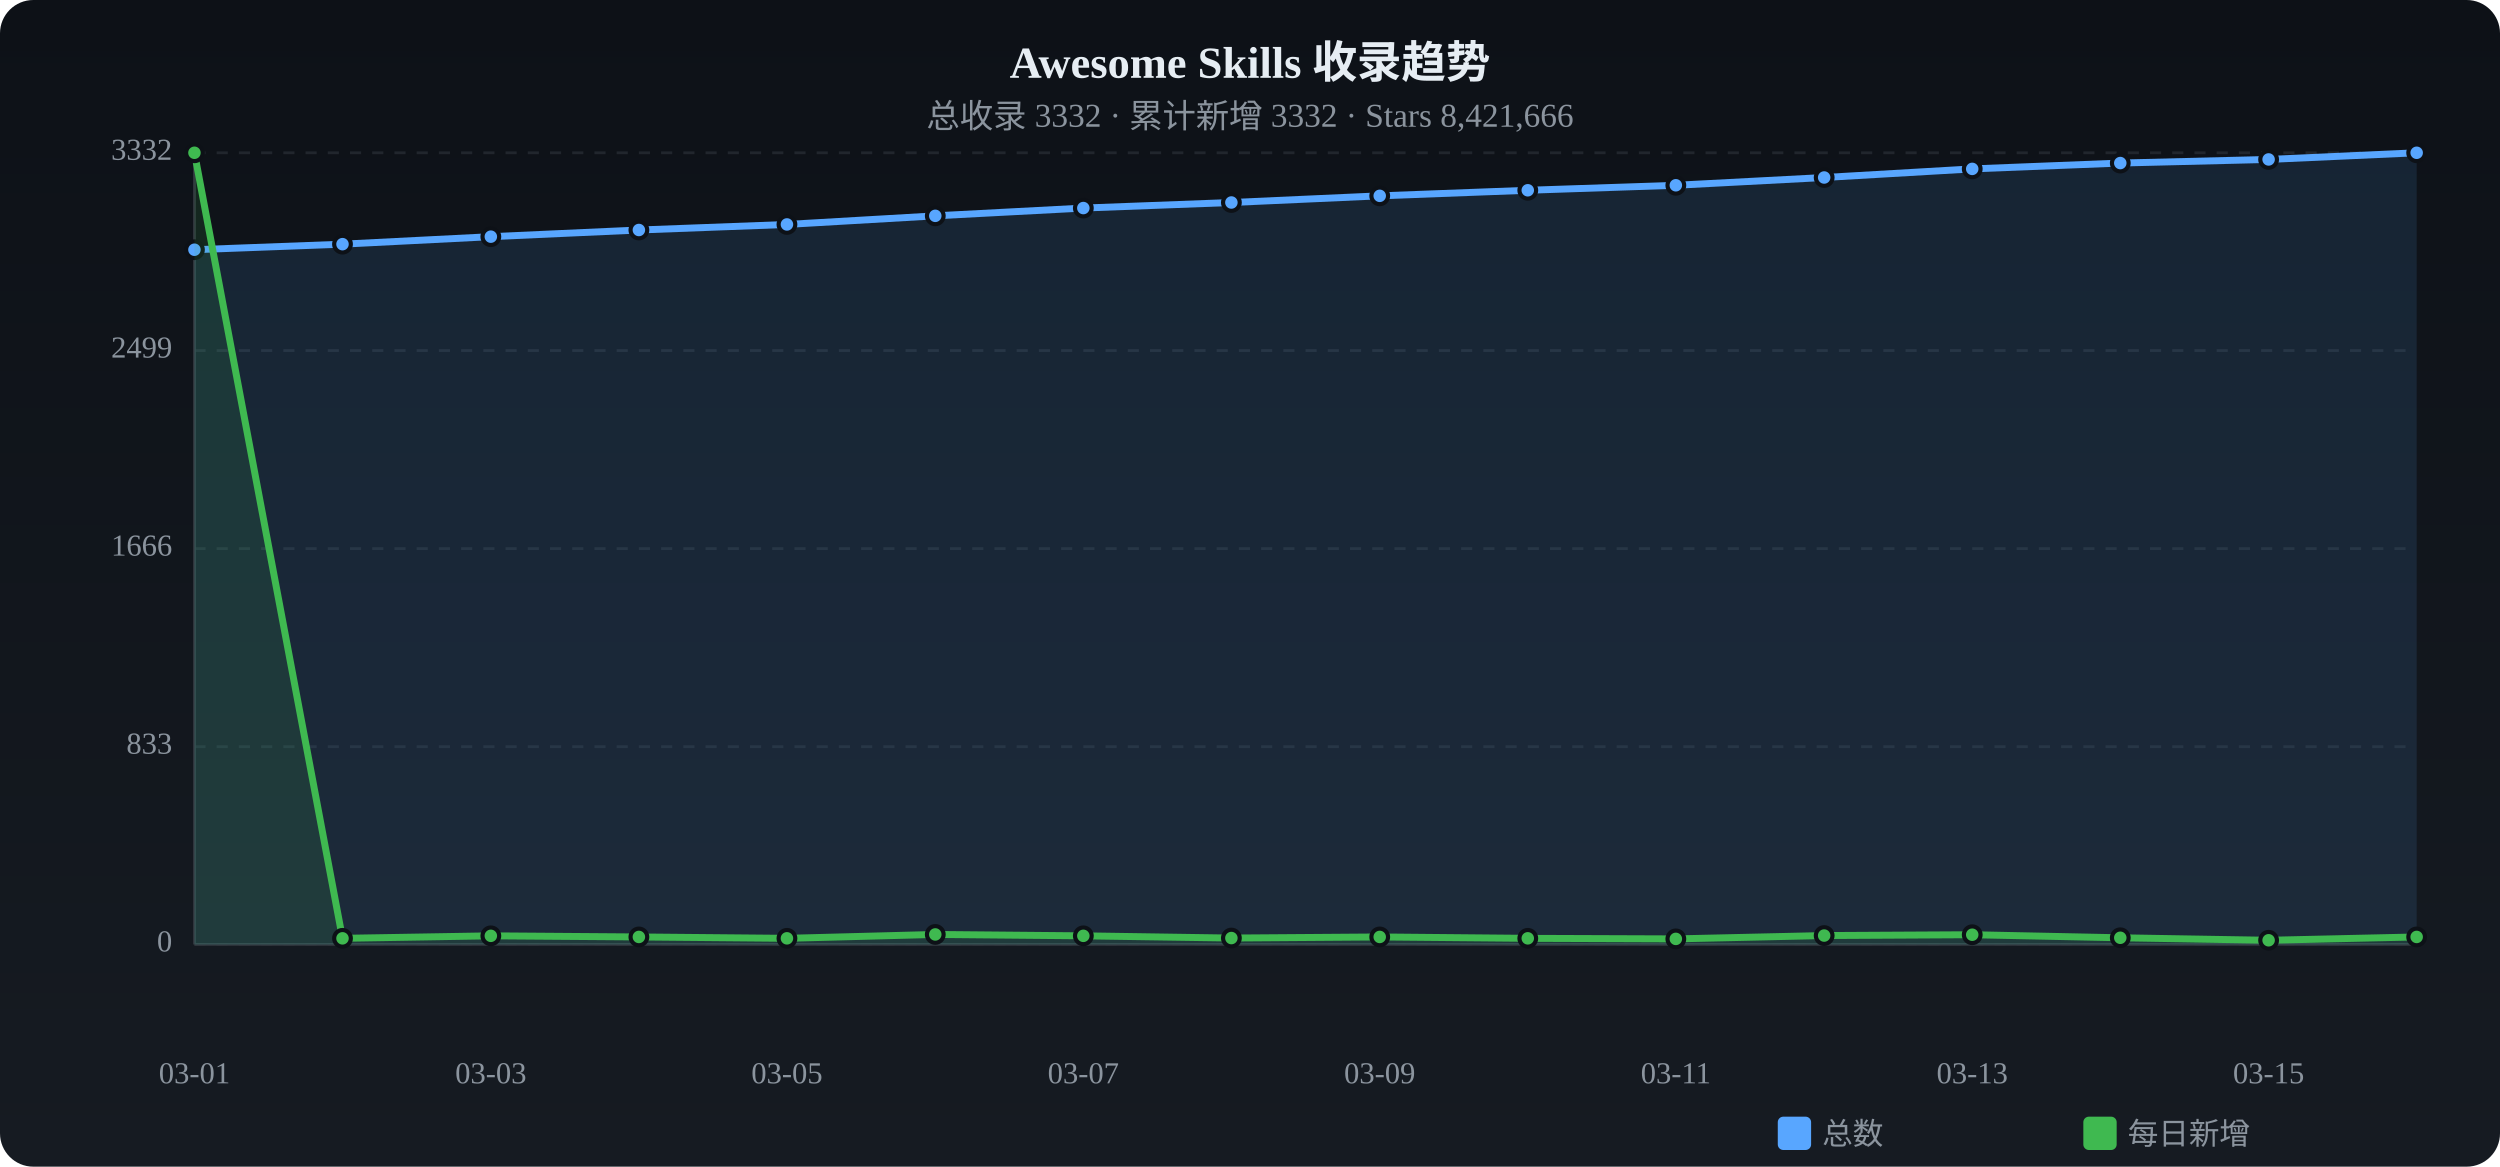
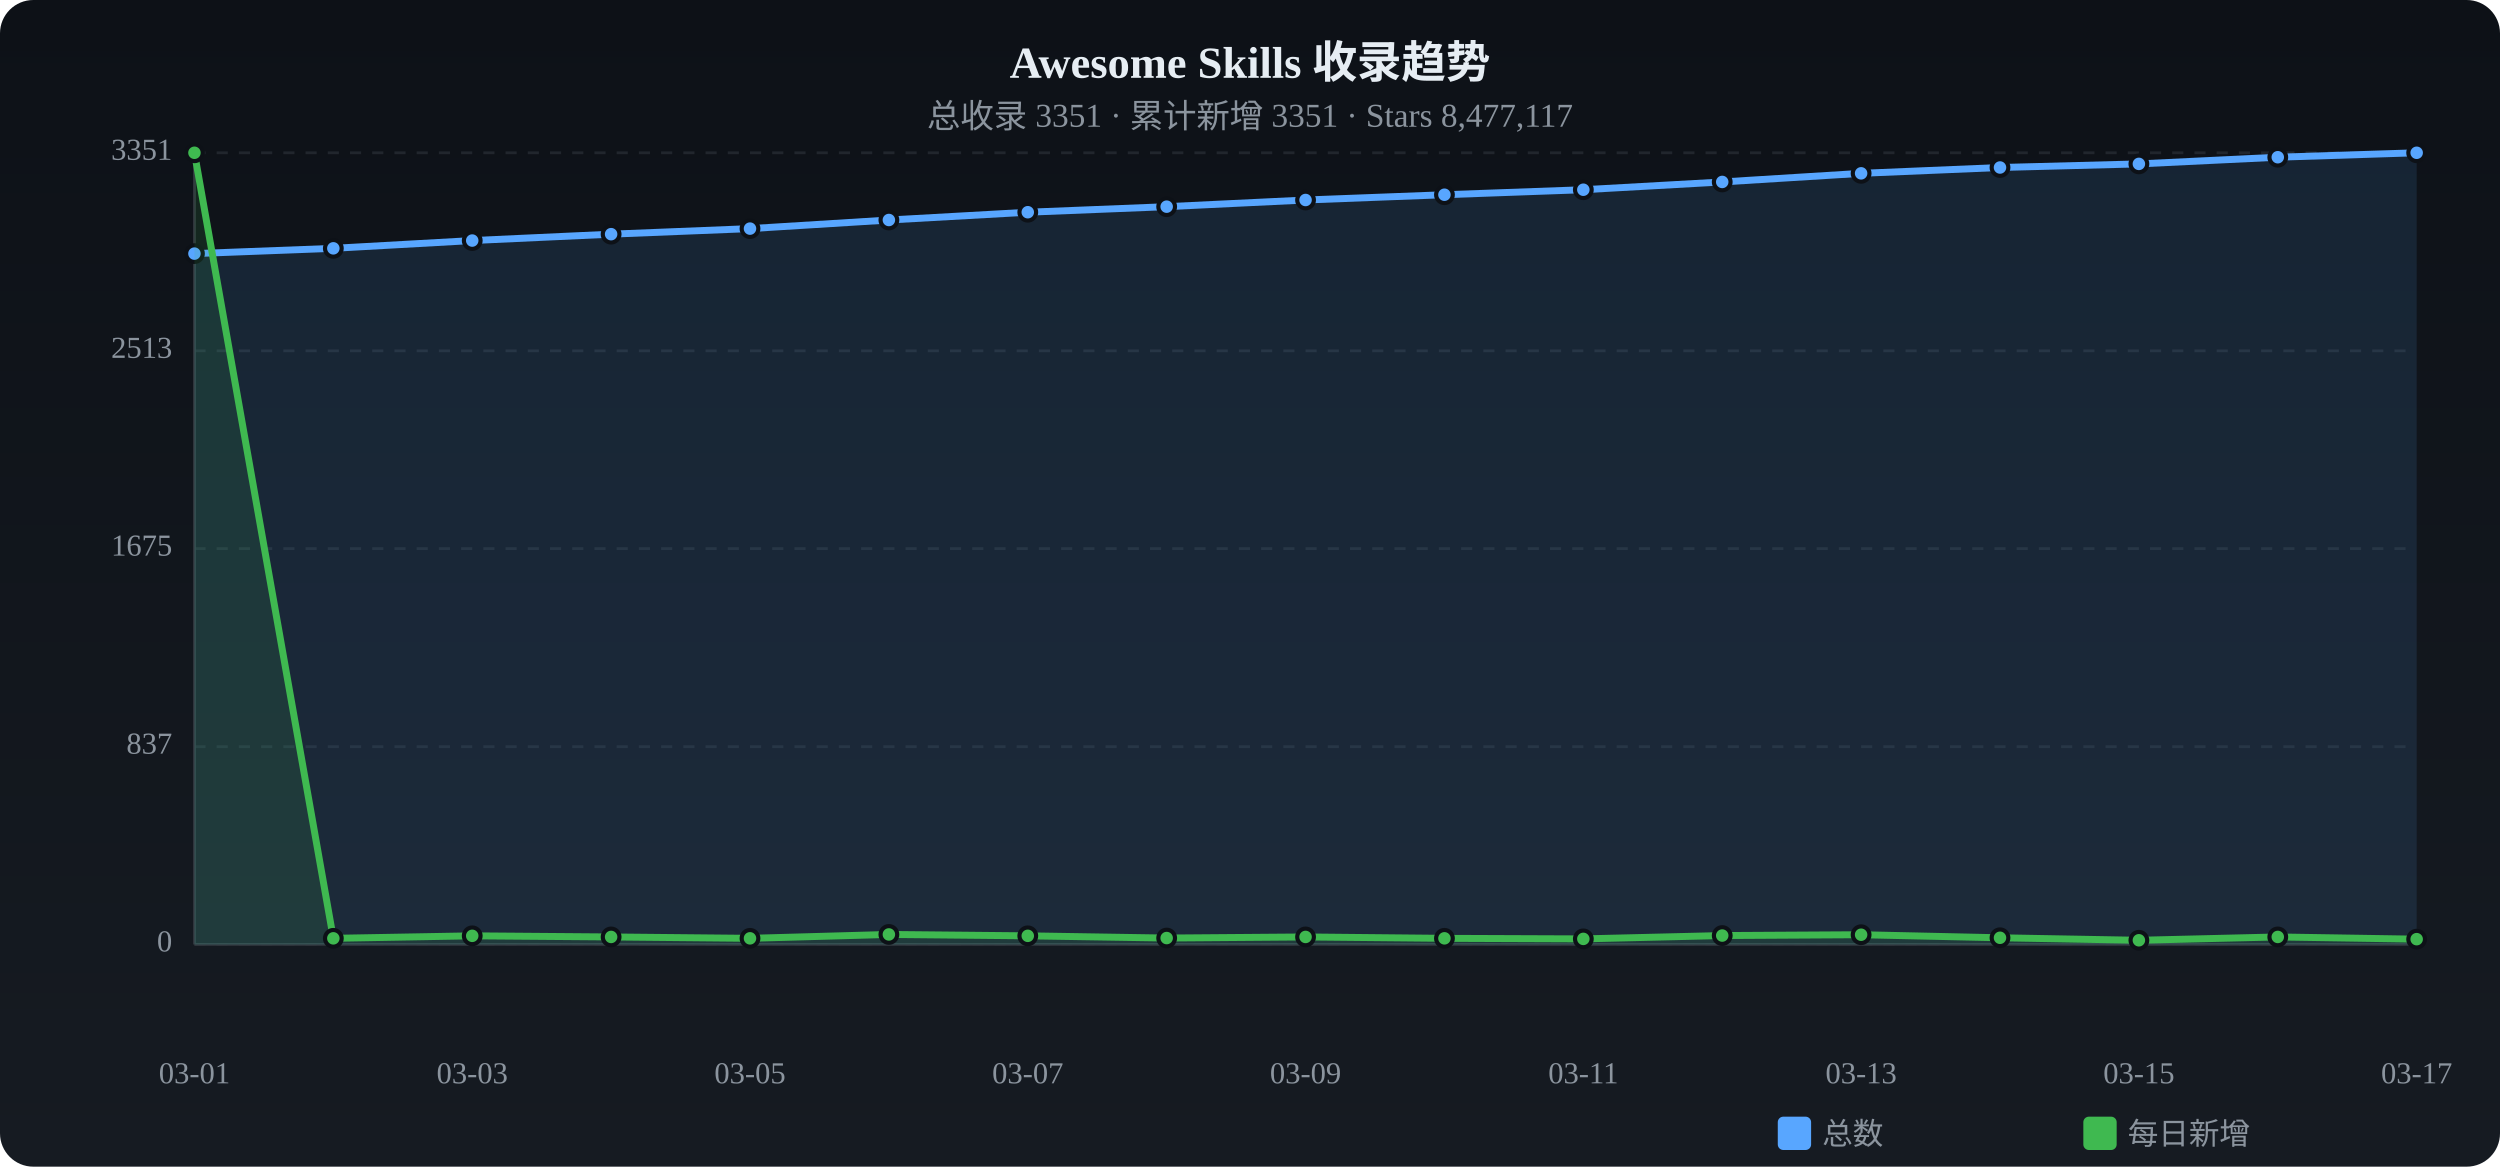
<svg xmlns="http://www.w3.org/2000/svg" viewBox="0 0 900 420" width="900" height="420">
  <defs>
    <linearGradient id="tbg" x1="0%" y1="0%" x2="0%" y2="100%">
      <stop offset="0%" stop-color="#0d1117" />
      <stop offset="100%" stop-color="#161b22" />
    </linearGradient>
  </defs>
  <rect width="900" height="420" rx="12" fill="url(#tbg)" />
  <text x="450.0" y="28" text-anchor="middle" fill="#e6edf3" font-size="16" font-weight="bold">Awesome Skills 收录趋势</text>
-   <text x="450.0" y="46" text-anchor="middle" fill="#8b949e" font-size="12">总收录 3332 · 累计新增 3332 · Stars 8,421,666</text>
+   <text x="450.0" y="46" text-anchor="middle" fill="#8b949e" font-size="12">总收录 3351 · 累计新增 3351 · Stars 8,477,117</text>
  <text x="62" y="340.0" text-anchor="end" fill="#8b949e" font-size="11" dominant-baseline="middle">0</text>
  <line x1="70" y1="340.0" x2="870" y2="340.0" stroke="#21262d" stroke-dasharray="4 4" />
-   <text x="62" y="268.8" text-anchor="end" fill="#8b949e" font-size="11" dominant-baseline="middle">833</text>
+   <text x="62" y="268.8" text-anchor="end" fill="#8b949e" font-size="11" dominant-baseline="middle">837</text>
  <line x1="70" y1="268.8" x2="870" y2="268.8" stroke="#21262d" stroke-dasharray="4 4" />
-   <text x="62" y="197.5" text-anchor="end" fill="#8b949e" font-size="11" dominant-baseline="middle">1666</text>
+   <text x="62" y="197.5" text-anchor="end" fill="#8b949e" font-size="11" dominant-baseline="middle">1675</text>
  <line x1="70" y1="197.5" x2="870" y2="197.5" stroke="#21262d" stroke-dasharray="4 4" />
-   <text x="62" y="126.2" text-anchor="end" fill="#8b949e" font-size="11" dominant-baseline="middle">2499</text>
-   <line x1="70" y1="126.2" x2="870" y2="126.2" stroke="#21262d" stroke-dasharray="4 4" />
-   <text x="62" y="55.0" text-anchor="end" fill="#8b949e" font-size="11" dominant-baseline="middle">3332</text>
+   <text x="62" y="126.3" text-anchor="end" fill="#8b949e" font-size="11" dominant-baseline="middle">2513</text>
+   <line x1="70" y1="126.3" x2="870" y2="126.3" stroke="#21262d" stroke-dasharray="4 4" />
+   <text x="62" y="55.0" text-anchor="end" fill="#8b949e" font-size="11" dominant-baseline="middle">3351</text>
  <line x1="70" y1="55.0" x2="870" y2="55.0" stroke="#21262d" stroke-dasharray="4 4" />
  <line x1="70" y1="55" x2="70" y2="340" stroke="#30363d" />
  <line x1="70" y1="340" x2="870" y2="340" stroke="#30363d" />
-   <path d="M70.0,89.9 L123.3,87.9 L176.7,85.2 L230.0,82.8 L283.3,80.8 L336.7,77.7 L390.0,74.9 L443.3,72.9 L496.7,70.5 L550.0,68.5 L603.3,66.7 L656.7,63.9 L710.0,60.8 L763.3,58.7 L816.7,57.4 L870.0,55.0 L870.0,340 L70.0,340 Z" fill="#58a6ff" opacity="0.12" />
-   <polyline points="70.0,89.9 123.3,87.9 176.7,85.2 230.0,82.8 283.3,80.8 336.7,77.7 390.0,74.9 443.3,72.9 496.7,70.5 550.0,68.5 603.3,66.7 656.7,63.9 710.0,60.8 763.3,58.7 816.7,57.4 870.0,55.0" fill="none" stroke="#58a6ff" stroke-width="2.5" stroke-linecap="round" stroke-linejoin="round" />
-   <circle cx="70.0" cy="89.9" r="3" fill="#58a6ff" stroke="#0d1117" stroke-width="1.5" />
-   <circle cx="123.3" cy="87.9" r="3" fill="#58a6ff" stroke="#0d1117" stroke-width="1.5" />
-   <circle cx="176.7" cy="85.2" r="3" fill="#58a6ff" stroke="#0d1117" stroke-width="1.5" />
-   <circle cx="230.0" cy="82.8" r="3" fill="#58a6ff" stroke="#0d1117" stroke-width="1.5" />
-   <circle cx="283.3" cy="80.8" r="3" fill="#58a6ff" stroke="#0d1117" stroke-width="1.5" />
-   <circle cx="336.7" cy="77.7" r="3" fill="#58a6ff" stroke="#0d1117" stroke-width="1.5" />
-   <circle cx="390.0" cy="74.9" r="3" fill="#58a6ff" stroke="#0d1117" stroke-width="1.5" />
-   <circle cx="443.3" cy="72.9" r="3" fill="#58a6ff" stroke="#0d1117" stroke-width="1.5" />
-   <circle cx="496.7" cy="70.5" r="3" fill="#58a6ff" stroke="#0d1117" stroke-width="1.5" />
-   <circle cx="550.0" cy="68.5" r="3" fill="#58a6ff" stroke="#0d1117" stroke-width="1.5" />
-   <circle cx="603.3" cy="66.7" r="3" fill="#58a6ff" stroke="#0d1117" stroke-width="1.5" />
-   <circle cx="656.7" cy="63.9" r="3" fill="#58a6ff" stroke="#0d1117" stroke-width="1.5" />
-   <circle cx="710.0" cy="60.8" r="3" fill="#58a6ff" stroke="#0d1117" stroke-width="1.5" />
-   <circle cx="763.3" cy="58.7" r="3" fill="#58a6ff" stroke="#0d1117" stroke-width="1.5" />
-   <circle cx="816.7" cy="57.4" r="3" fill="#58a6ff" stroke="#0d1117" stroke-width="1.5" />
+   <path d="M70.0,91.3 L120.0,89.4 L170.0,86.6 L220.0,84.3 L270.0,82.3 L320.0,79.2 L370.0,76.4 L420.0,74.4 L470.0,72.0 L520.0,70.1 L570.0,68.3 L620.0,65.5 L670.0,62.4 L720.0,60.3 L770.0,59.0 L820.0,56.6 L870.0,55.0 L870.0,340 L70.0,340 Z" fill="#58a6ff" opacity="0.12" />
+   <polyline points="70.0,91.3 120.0,89.4 170.0,86.6 220.0,84.3 270.0,82.3 320.0,79.2 370.0,76.4 420.0,74.4 470.0,72.0 520.0,70.1 570.0,68.3 620.0,65.5 670.0,62.4 720.0,60.3 770.0,59.0 820.0,56.6 870.0,55.0" fill="none" stroke="#58a6ff" stroke-width="2.5" stroke-linecap="round" stroke-linejoin="round" />
+   <circle cx="70.0" cy="91.3" r="3" fill="#58a6ff" stroke="#0d1117" stroke-width="1.5" />
+   <circle cx="120.0" cy="89.4" r="3" fill="#58a6ff" stroke="#0d1117" stroke-width="1.5" />
+   <circle cx="170.0" cy="86.6" r="3" fill="#58a6ff" stroke="#0d1117" stroke-width="1.5" />
+   <circle cx="220.0" cy="84.3" r="3" fill="#58a6ff" stroke="#0d1117" stroke-width="1.5" />
+   <circle cx="270.0" cy="82.3" r="3" fill="#58a6ff" stroke="#0d1117" stroke-width="1.5" />
+   <circle cx="320.0" cy="79.2" r="3" fill="#58a6ff" stroke="#0d1117" stroke-width="1.5" />
+   <circle cx="370.0" cy="76.4" r="3" fill="#58a6ff" stroke="#0d1117" stroke-width="1.5" />
+   <circle cx="420.0" cy="74.4" r="3" fill="#58a6ff" stroke="#0d1117" stroke-width="1.5" />
+   <circle cx="470.0" cy="72.0" r="3" fill="#58a6ff" stroke="#0d1117" stroke-width="1.5" />
+   <circle cx="520.0" cy="70.1" r="3" fill="#58a6ff" stroke="#0d1117" stroke-width="1.5" />
+   <circle cx="570.0" cy="68.3" r="3" fill="#58a6ff" stroke="#0d1117" stroke-width="1.5" />
+   <circle cx="620.0" cy="65.5" r="3" fill="#58a6ff" stroke="#0d1117" stroke-width="1.5" />
+   <circle cx="670.0" cy="62.4" r="3" fill="#58a6ff" stroke="#0d1117" stroke-width="1.5" />
+   <circle cx="720.0" cy="60.3" r="3" fill="#58a6ff" stroke="#0d1117" stroke-width="1.5" />
+   <circle cx="770.0" cy="59.0" r="3" fill="#58a6ff" stroke="#0d1117" stroke-width="1.5" />
+   <circle cx="820.0" cy="56.6" r="3" fill="#58a6ff" stroke="#0d1117" stroke-width="1.5" />
  <circle cx="870.0" cy="55.0" r="3" fill="#58a6ff" stroke="#0d1117" stroke-width="1.5" />
-   <path d="M70.0,55.0 L123.3,337.8 L176.7,336.9 L230.0,337.3 L283.3,337.8 L336.7,336.4 L390.0,336.9 L443.3,337.7 L496.7,337.3 L550.0,337.8 L603.3,338.0 L656.7,336.8 L710.0,336.5 L763.3,337.6 L816.7,338.5 L870.0,337.3 L870.0,340 L70.0,340 Z" fill="#3fb950" opacity="0.12" />
-   <polyline points="70.0,55.0 123.3,337.8 176.7,336.9 230.0,337.3 283.3,337.8 336.7,336.4 390.0,336.9 443.3,337.7 496.7,337.3 550.0,337.8 603.3,338.0 656.7,336.8 710.0,336.5 763.3,337.6 816.7,338.5 870.0,337.3" fill="none" stroke="#3fb950" stroke-width="2.5" stroke-linecap="round" stroke-linejoin="round" />
+   <path d="M70.0,55.0 L120.0,337.8 L170.0,336.9 L220.0,337.3 L270.0,337.8 L320.0,336.4 L370.0,336.9 L420.0,337.7 L470.0,337.3 L520.0,337.8 L570.0,338.0 L620.0,336.8 L670.0,336.5 L720.0,337.6 L770.0,338.5 L820.0,337.3 L870.0,338.1 L870.0,340 L70.0,340 Z" fill="#3fb950" opacity="0.12" />
+   <polyline points="70.0,55.0 120.0,337.8 170.0,336.9 220.0,337.3 270.0,337.8 320.0,336.4 370.0,336.9 420.0,337.7 470.0,337.3 520.0,337.8 570.0,338.0 620.0,336.8 670.0,336.5 720.0,337.6 770.0,338.5 820.0,337.3 870.0,338.1" fill="none" stroke="#3fb950" stroke-width="2.5" stroke-linecap="round" stroke-linejoin="round" />
  <circle cx="70.0" cy="55.0" r="3" fill="#3fb950" stroke="#0d1117" stroke-width="1.5" />
-   <circle cx="123.3" cy="337.8" r="3" fill="#3fb950" stroke="#0d1117" stroke-width="1.5" />
-   <circle cx="176.7" cy="336.9" r="3" fill="#3fb950" stroke="#0d1117" stroke-width="1.5" />
-   <circle cx="230.0" cy="337.3" r="3" fill="#3fb950" stroke="#0d1117" stroke-width="1.5" />
-   <circle cx="283.3" cy="337.8" r="3" fill="#3fb950" stroke="#0d1117" stroke-width="1.5" />
-   <circle cx="336.7" cy="336.4" r="3" fill="#3fb950" stroke="#0d1117" stroke-width="1.5" />
-   <circle cx="390.0" cy="336.9" r="3" fill="#3fb950" stroke="#0d1117" stroke-width="1.5" />
-   <circle cx="443.3" cy="337.7" r="3" fill="#3fb950" stroke="#0d1117" stroke-width="1.5" />
-   <circle cx="496.7" cy="337.3" r="3" fill="#3fb950" stroke="#0d1117" stroke-width="1.5" />
-   <circle cx="550.0" cy="337.8" r="3" fill="#3fb950" stroke="#0d1117" stroke-width="1.5" />
-   <circle cx="603.3" cy="338.0" r="3" fill="#3fb950" stroke="#0d1117" stroke-width="1.5" />
-   <circle cx="656.7" cy="336.8" r="3" fill="#3fb950" stroke="#0d1117" stroke-width="1.5" />
-   <circle cx="710.0" cy="336.5" r="3" fill="#3fb950" stroke="#0d1117" stroke-width="1.5" />
-   <circle cx="763.3" cy="337.6" r="3" fill="#3fb950" stroke="#0d1117" stroke-width="1.5" />
-   <circle cx="816.7" cy="338.5" r="3" fill="#3fb950" stroke="#0d1117" stroke-width="1.5" />
-   <circle cx="870.0" cy="337.3" r="3" fill="#3fb950" stroke="#0d1117" stroke-width="1.5" />
+   <circle cx="120.0" cy="337.8" r="3" fill="#3fb950" stroke="#0d1117" stroke-width="1.5" />
+   <circle cx="170.0" cy="336.9" r="3" fill="#3fb950" stroke="#0d1117" stroke-width="1.5" />
+   <circle cx="220.0" cy="337.3" r="3" fill="#3fb950" stroke="#0d1117" stroke-width="1.5" />
+   <circle cx="270.0" cy="337.8" r="3" fill="#3fb950" stroke="#0d1117" stroke-width="1.5" />
+   <circle cx="320.0" cy="336.4" r="3" fill="#3fb950" stroke="#0d1117" stroke-width="1.5" />
+   <circle cx="370.0" cy="336.9" r="3" fill="#3fb950" stroke="#0d1117" stroke-width="1.5" />
+   <circle cx="420.0" cy="337.7" r="3" fill="#3fb950" stroke="#0d1117" stroke-width="1.5" />
+   <circle cx="470.0" cy="337.3" r="3" fill="#3fb950" stroke="#0d1117" stroke-width="1.5" />
+   <circle cx="520.0" cy="337.8" r="3" fill="#3fb950" stroke="#0d1117" stroke-width="1.5" />
+   <circle cx="570.0" cy="338.0" r="3" fill="#3fb950" stroke="#0d1117" stroke-width="1.5" />
+   <circle cx="620.0" cy="336.8" r="3" fill="#3fb950" stroke="#0d1117" stroke-width="1.5" />
+   <circle cx="670.0" cy="336.5" r="3" fill="#3fb950" stroke="#0d1117" stroke-width="1.5" />
+   <circle cx="720.0" cy="337.6" r="3" fill="#3fb950" stroke="#0d1117" stroke-width="1.5" />
+   <circle cx="770.0" cy="338.5" r="3" fill="#3fb950" stroke="#0d1117" stroke-width="1.5" />
+   <circle cx="820.0" cy="337.3" r="3" fill="#3fb950" stroke="#0d1117" stroke-width="1.5" />
+   <circle cx="870.0" cy="338.1" r="3" fill="#3fb950" stroke="#0d1117" stroke-width="1.5" />
  <text x="70.0" y="390" text-anchor="middle" fill="#8b949e" font-size="11">03-01</text>
-   <text x="176.7" y="390" text-anchor="middle" fill="#8b949e" font-size="11">03-03</text>
-   <text x="283.3" y="390" text-anchor="middle" fill="#8b949e" font-size="11">03-05</text>
-   <text x="390.0" y="390" text-anchor="middle" fill="#8b949e" font-size="11">03-07</text>
-   <text x="496.7" y="390" text-anchor="middle" fill="#8b949e" font-size="11">03-09</text>
-   <text x="603.3" y="390" text-anchor="middle" fill="#8b949e" font-size="11">03-11</text>
-   <text x="710.0" y="390" text-anchor="middle" fill="#8b949e" font-size="11">03-13</text>
-   <text x="816.7" y="390" text-anchor="middle" fill="#8b949e" font-size="11">03-15</text>
+   <text x="170.0" y="390" text-anchor="middle" fill="#8b949e" font-size="11">03-03</text>
+   <text x="270.0" y="390" text-anchor="middle" fill="#8b949e" font-size="11">03-05</text>
+   <text x="370.0" y="390" text-anchor="middle" fill="#8b949e" font-size="11">03-07</text>
+   <text x="470.0" y="390" text-anchor="middle" fill="#8b949e" font-size="11">03-09</text>
+   <text x="570.0" y="390" text-anchor="middle" fill="#8b949e" font-size="11">03-11</text>
+   <text x="670.0" y="390" text-anchor="middle" fill="#8b949e" font-size="11">03-13</text>
+   <text x="770.0" y="390" text-anchor="middle" fill="#8b949e" font-size="11">03-15</text>
+   <text x="870.0" y="390" text-anchor="middle" fill="#8b949e" font-size="11">03-17</text>
  <rect x="640" y="402" width="12" height="12" rx="2" fill="#58a6ff" />
  <text x="656" y="412" fill="#8b949e" font-size="11">总数</text>
  <rect x="750" y="402" width="12" height="12" rx="2" fill="#3fb950" />
  <text x="766" y="412" fill="#8b949e" font-size="11">每日新增</text>
</svg>
